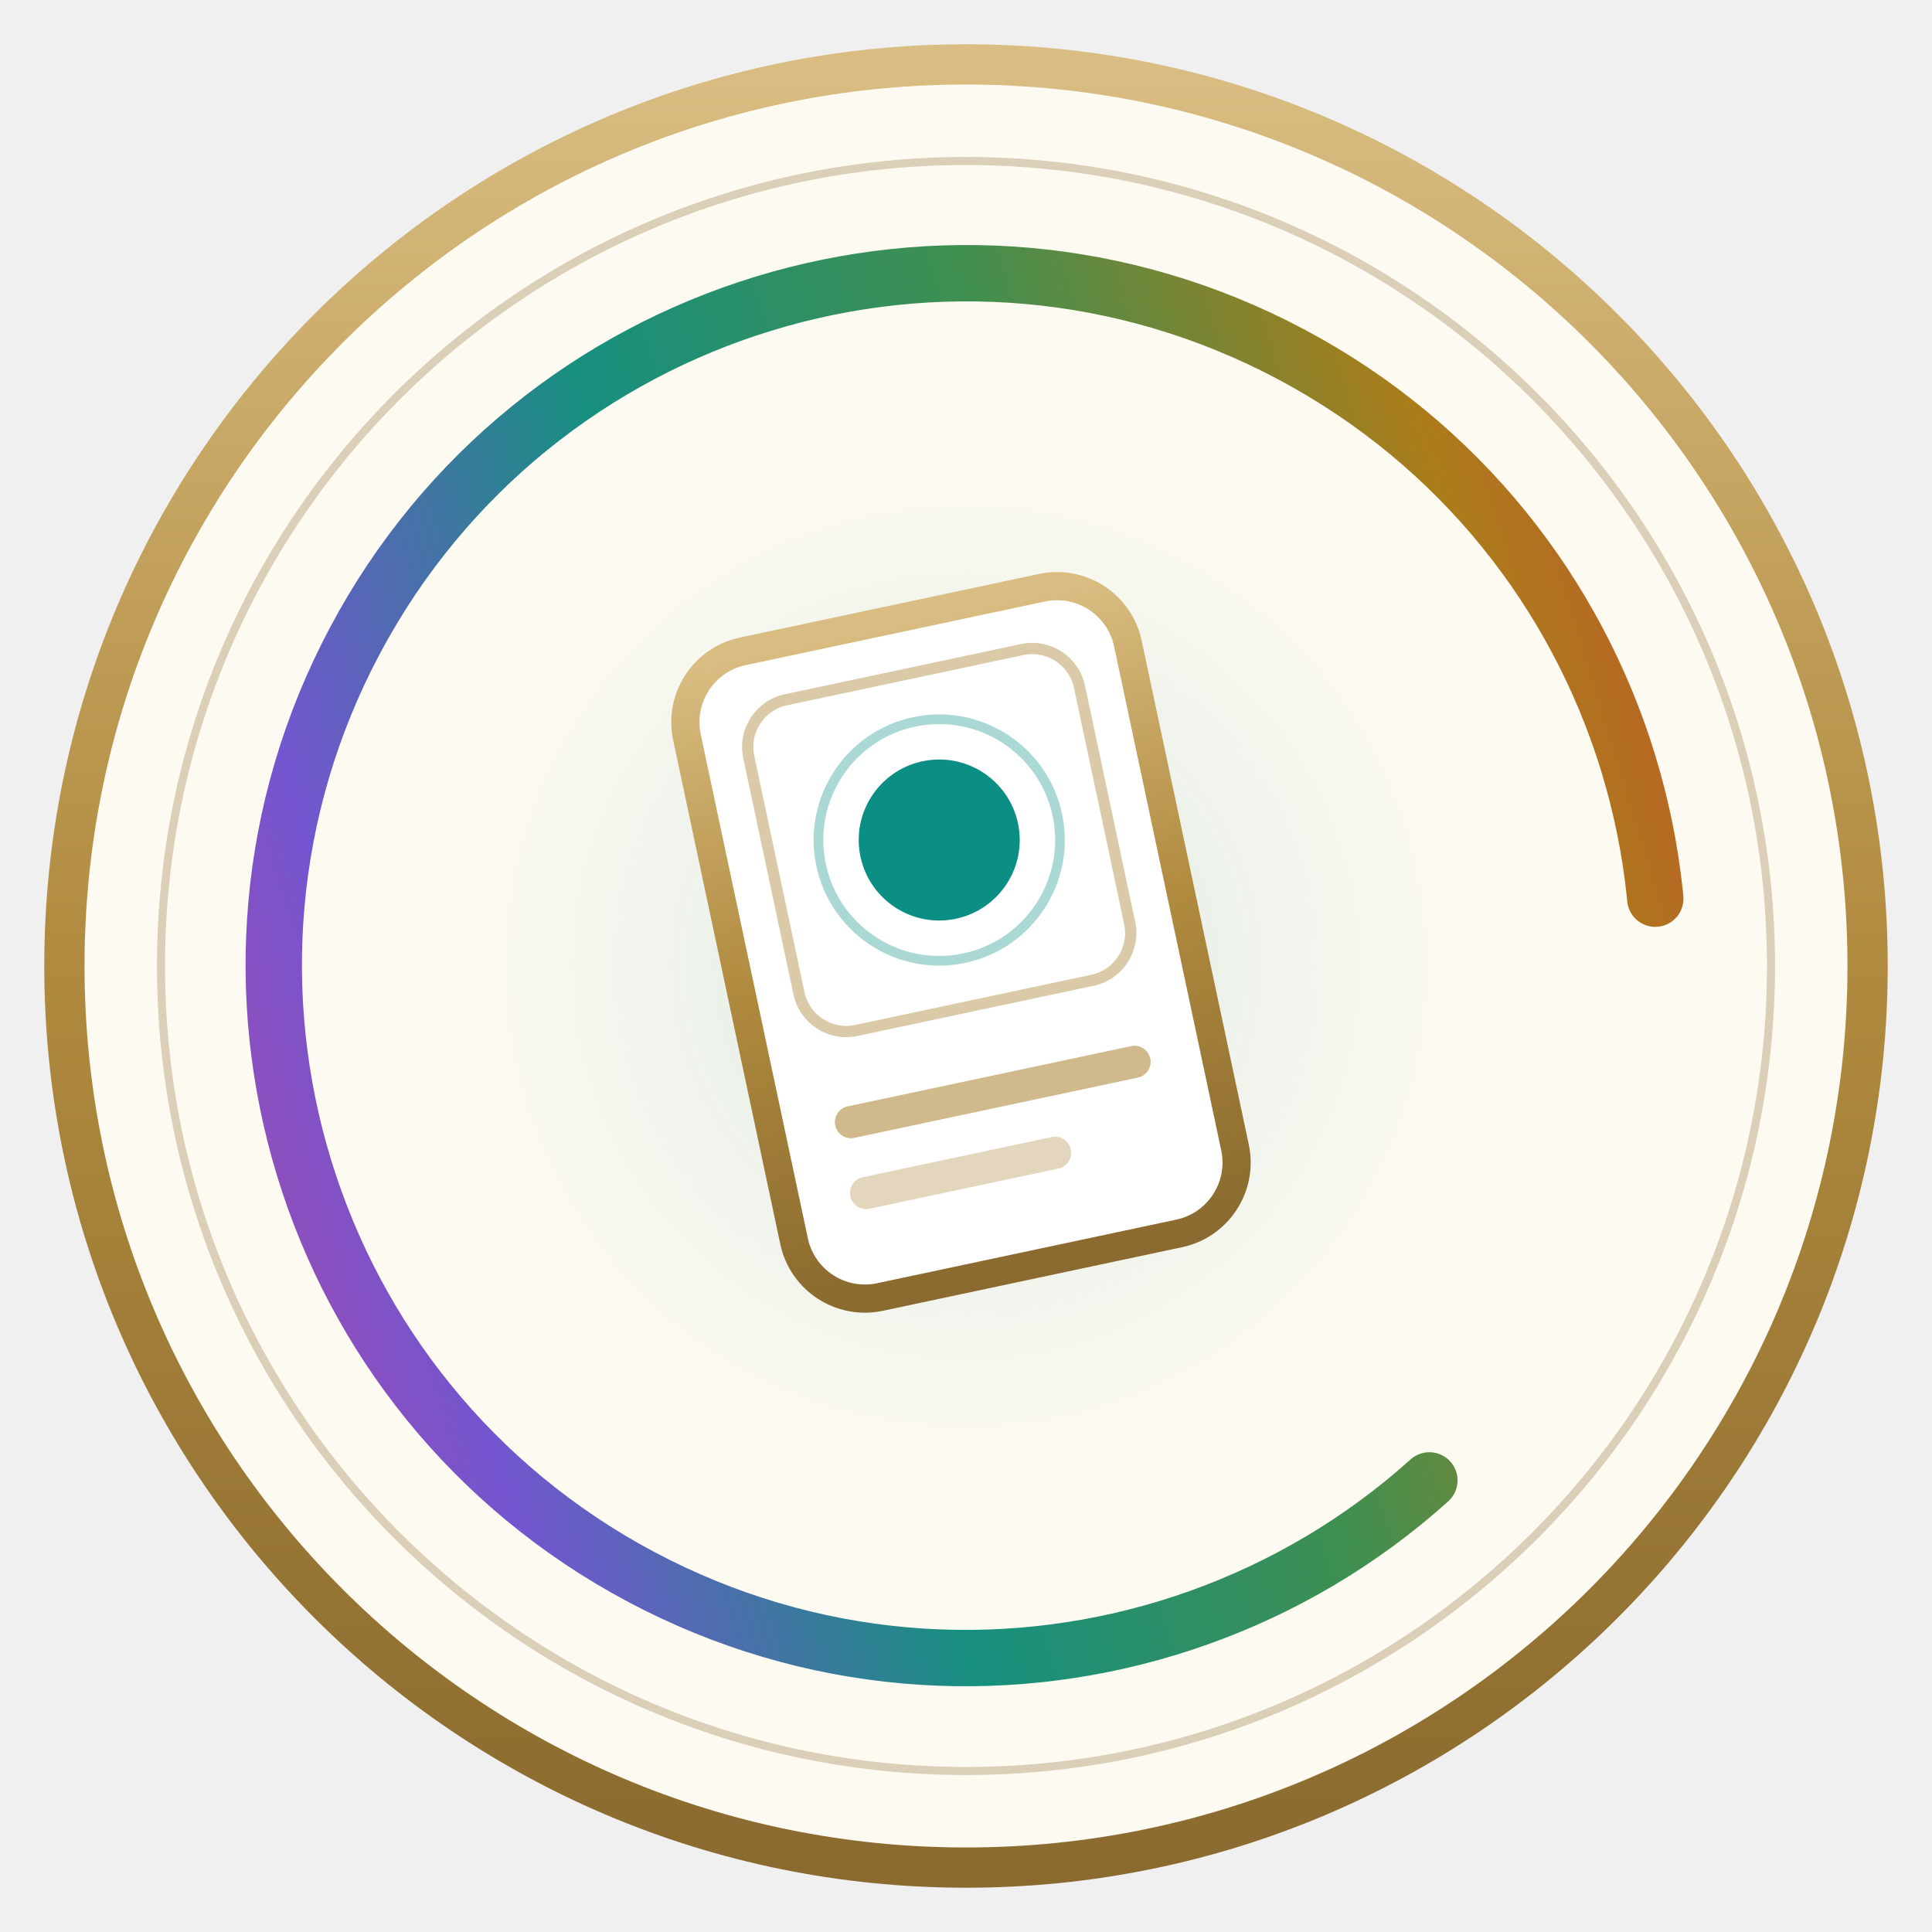
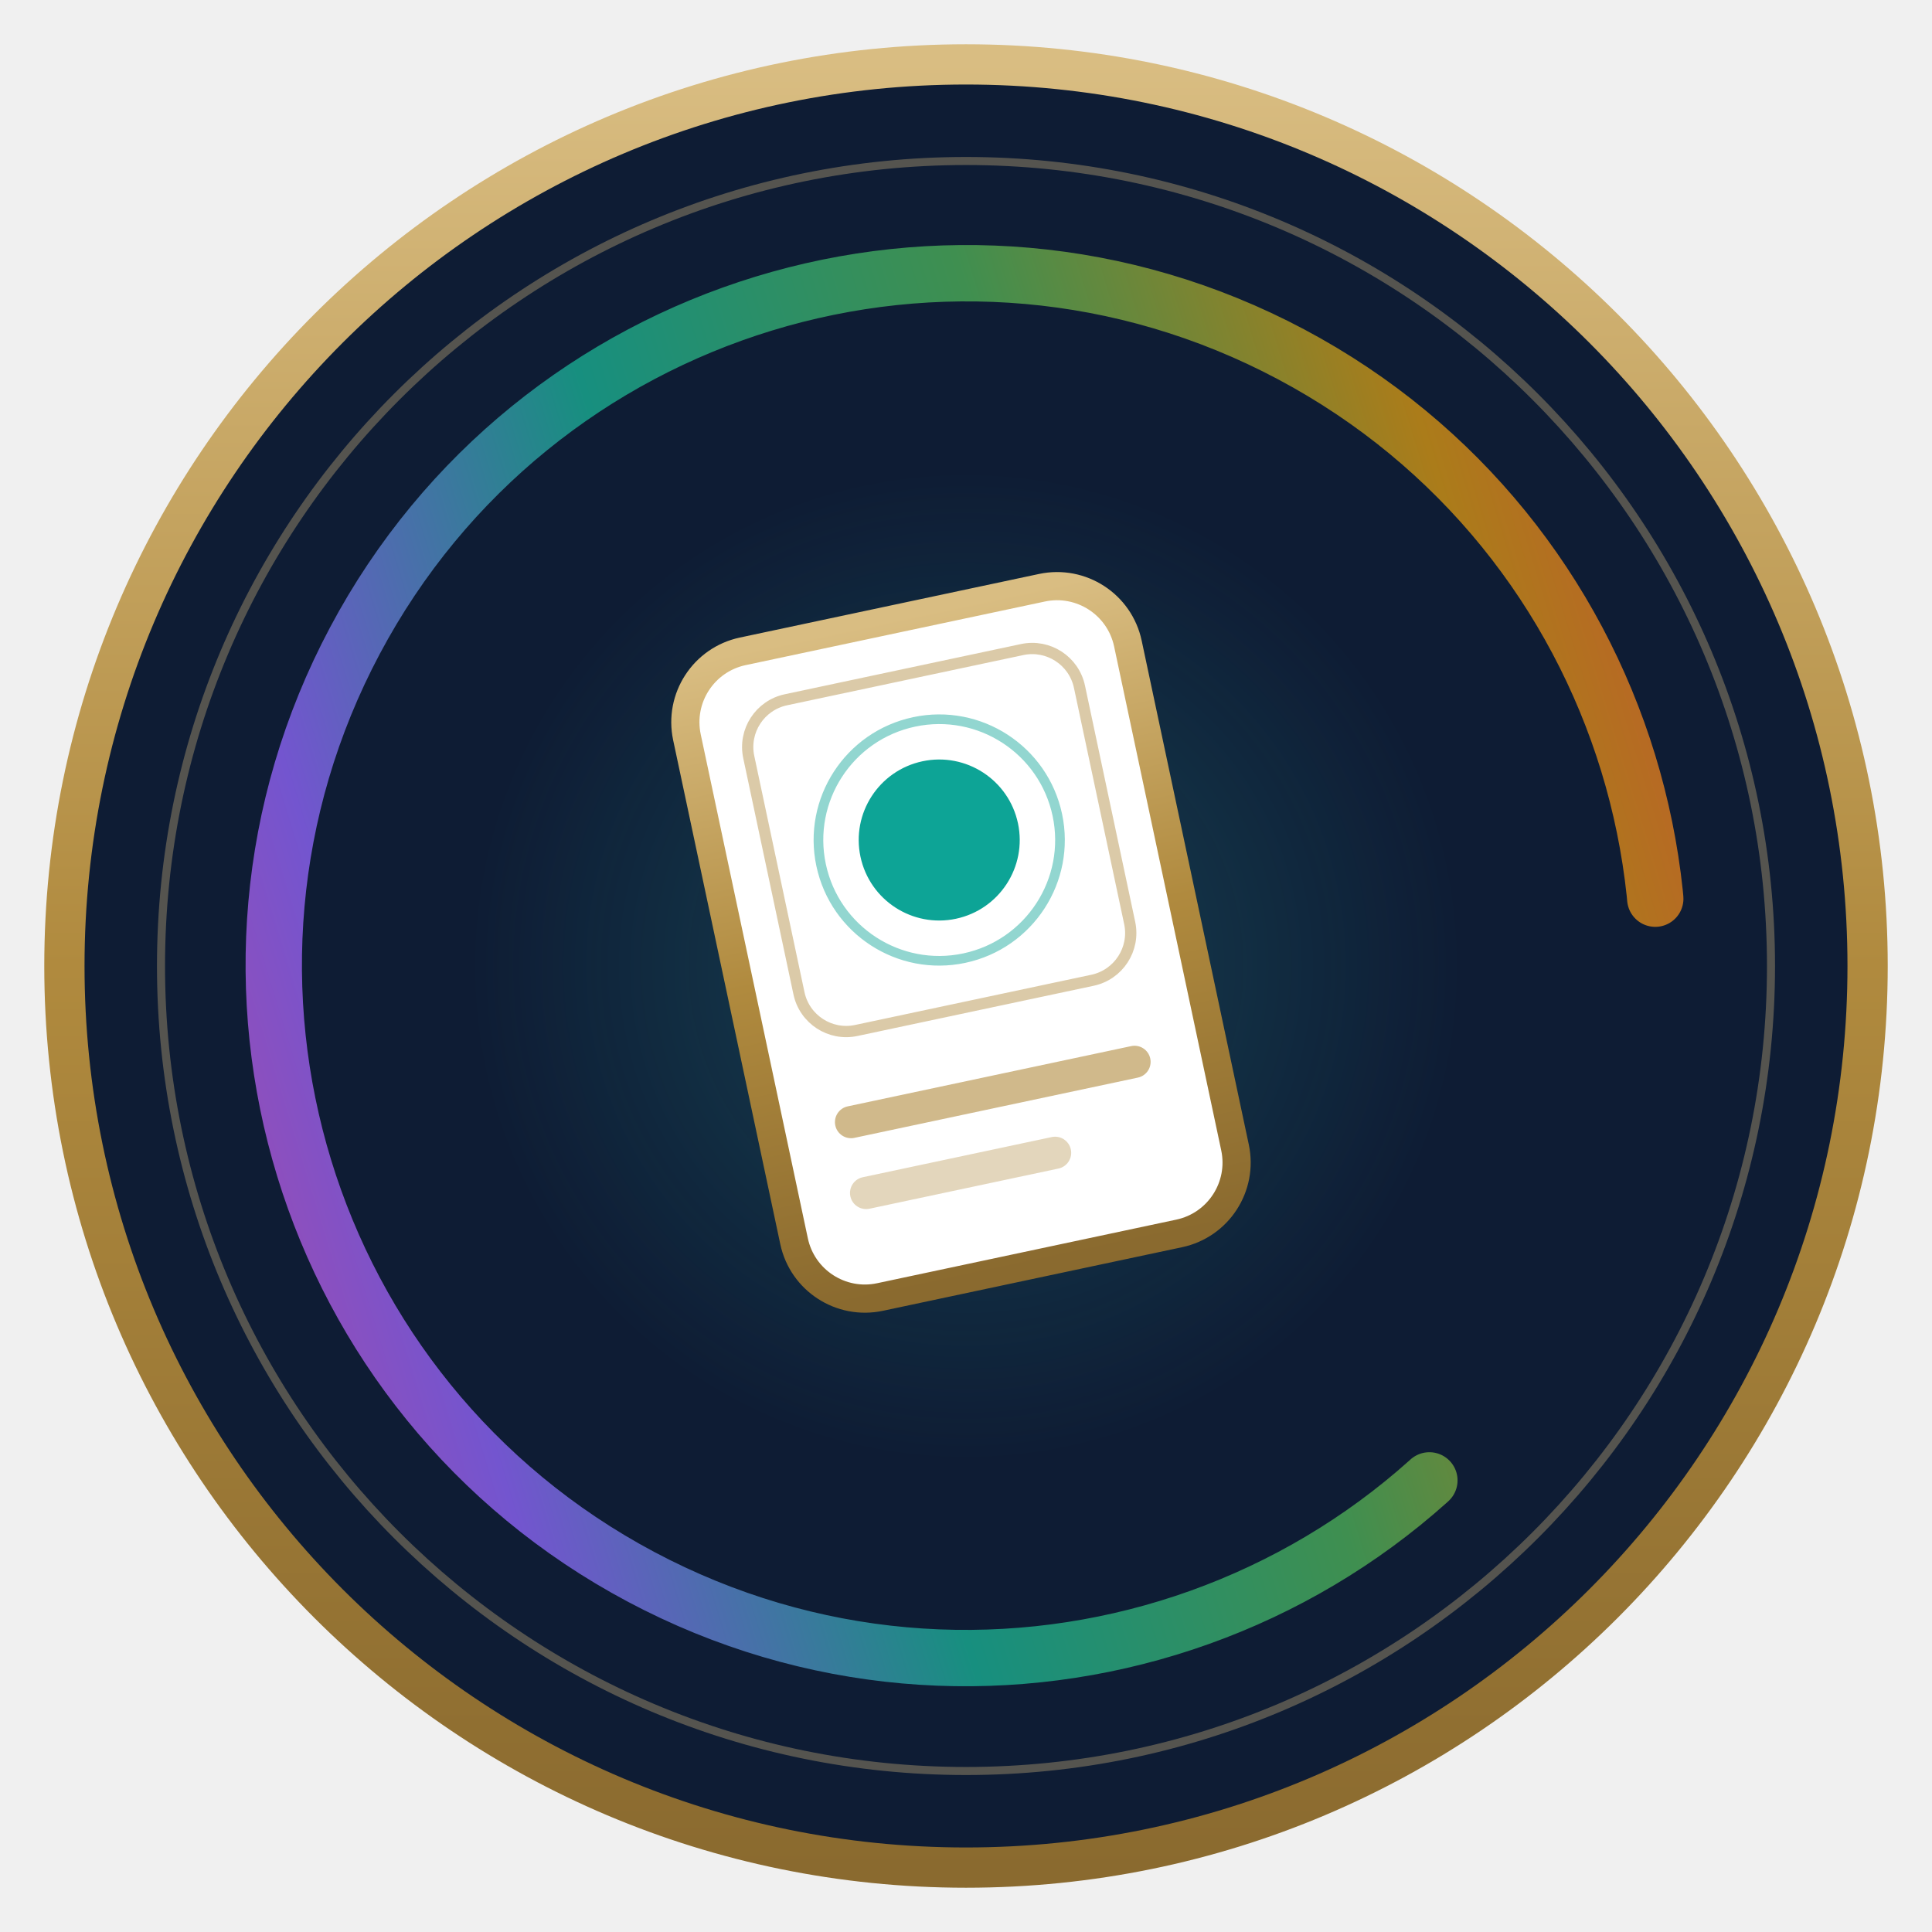
<svg xmlns="http://www.w3.org/2000/svg" viewBox="0 0 240 240" width="240" height="240" role="img" aria-label="Logo Riftarium">
  <defs>
    <linearGradient id="prism" x1="0" y1="0" x2="1" y2="1">
      <stop offset="0" stop-color="#cf4437" />
      <stop offset=".2" stop-color="#ab7c1a" />
      <stop offset=".4" stop-color="#3f8f50" />
      <stop offset=".6" stop-color="#178f7f" />
      <stop offset=".8" stop-color="#7355cf" />
      <stop offset="1" stop-color="#c2439b" />
    </linearGradient>
    <linearGradient id="gold" x1="0" y1="0" x2="0" y2="1">
      <stop offset="0" stop-color="#d9bd82" />
      <stop offset=".5" stop-color="#b08a3e" />
      <stop offset="1" stop-color="#8a6a2f" />
    </linearGradient>
    <radialGradient id="glow" cx=".5" cy=".5" r=".5">
-       <stop offset="0" stop-color="#0b8f84" stop-opacity=".14" />
-       <stop offset="1" stop-color="#0b8f84" stop-opacity="0" />
+       <stop offset="0" stop-color="#35e0d0" stop-opacity=".2" />
+       <stop offset="1" stop-color="#35e0d0" stop-opacity="0" />
    </radialGradient>
  </defs>
-   <circle cx="120" cy="120" r="112" fill="#fdfaf2" />
+   <circle cx="120" cy="120" r="112" fill="#0e1c34" />
  <circle cx="120" cy="120" r="112" fill="none" stroke="url(#gold)" stroke-width="5" />
-   <circle cx="120" cy="120" r="100" fill="none" stroke="#8a6a2f" stroke-width="1" opacity=".3" />
+   <circle cx="120" cy="120" r="100" fill="none" stroke="#d9bd82" stroke-width="1" opacity=".35" />
  <path d="M 120 34 A 86 86 0 1 1 119.9 34" fill="none" stroke="url(#prism)" stroke-width="7" stroke-linecap="round" stroke-dasharray="460 80" stroke-dashoffset="-30" transform="rotate(118 120 120)" />
  <circle cx="120" cy="120" r="62" fill="url(#glow)" />
  <g transform="rotate(-12 120 120)">
    <rect x="92" y="76" width="56" height="82" rx="9" fill="#ffffff" stroke="url(#gold)" stroke-width="3.5" />
    <rect x="99" y="83" width="42" height="42" rx="6" fill="none" stroke="#b08a3e" stroke-width="1.4" opacity=".45" />
-     <circle cx="120" cy="104" r="10" fill="#0b8f84" />
-     <circle cx="120" cy="104" r="15" fill="none" stroke="#0b8f84" stroke-width="1.2" opacity=".35" />
+     <circle cx="120" cy="104" r="10" fill="#0da496" />
+     <circle cx="120" cy="104" r="15" fill="none" stroke="#0da496" stroke-width="1.2" opacity=".45" />
    <rect x="100" y="134" width="40" height="4" rx="2" fill="#b08a3e" opacity=".6" />
    <rect x="100" y="143" width="28" height="4" rx="2" fill="#b08a3e" opacity=".35" />
  </g>
</svg>
